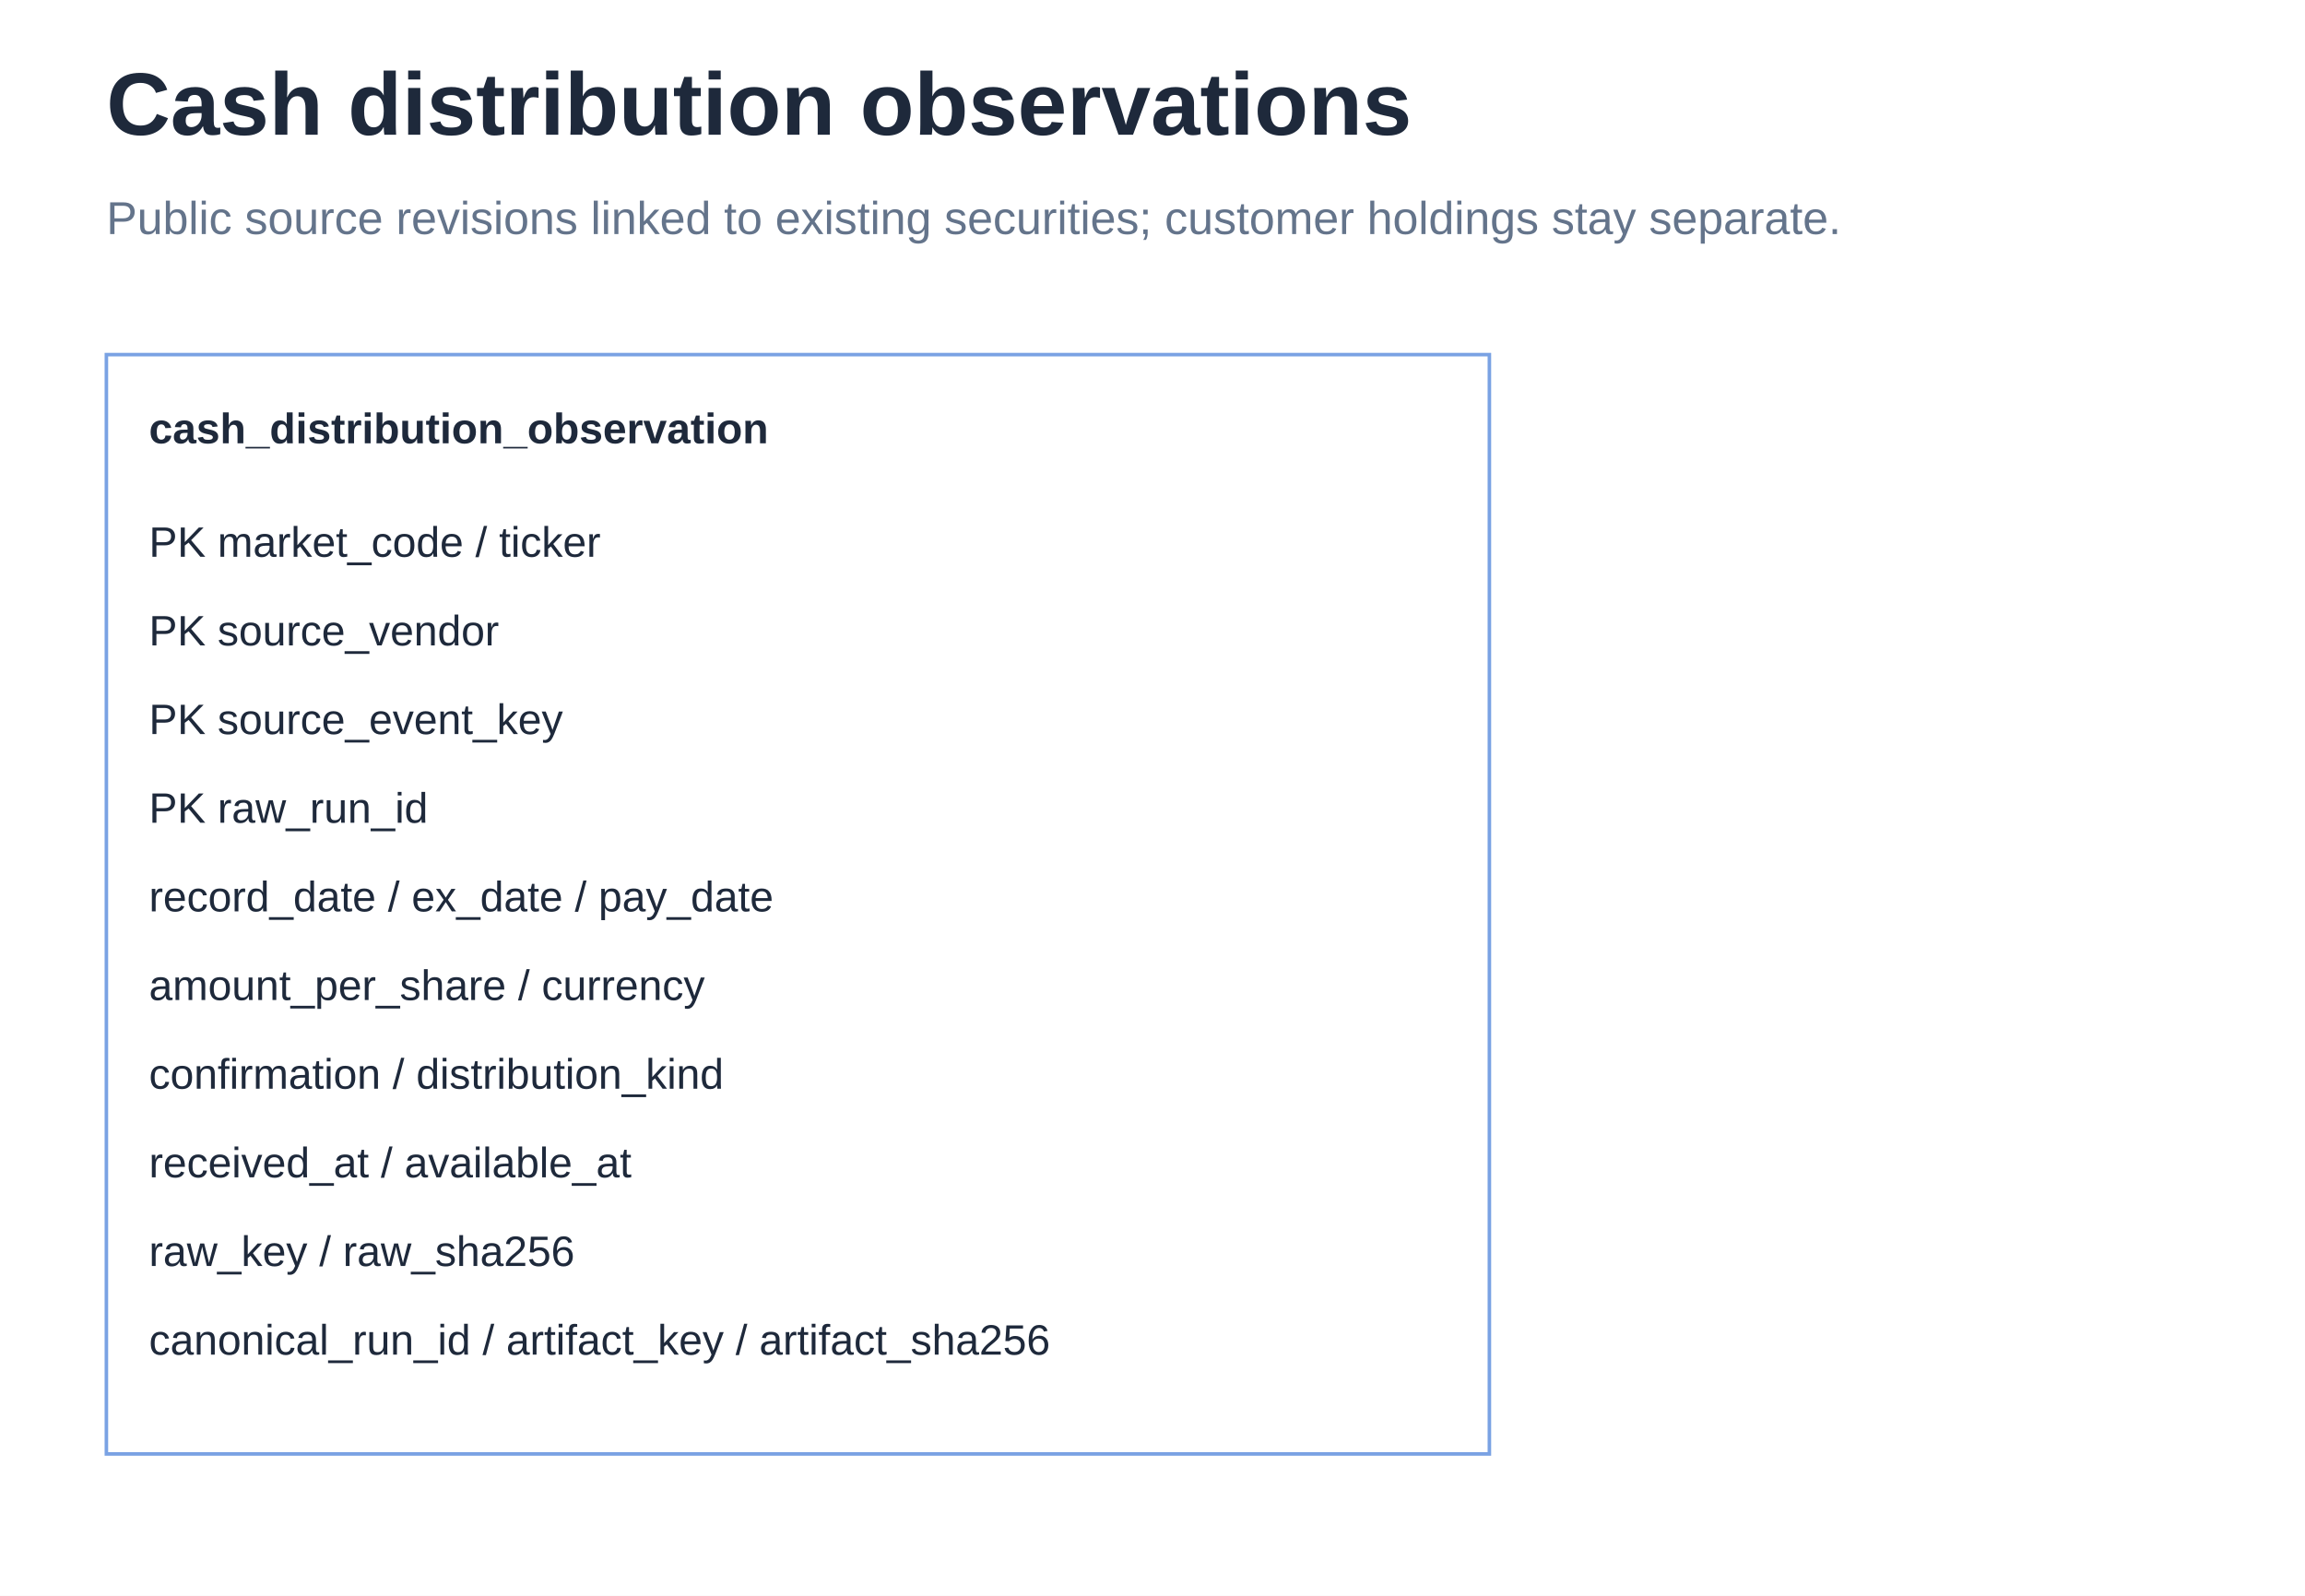
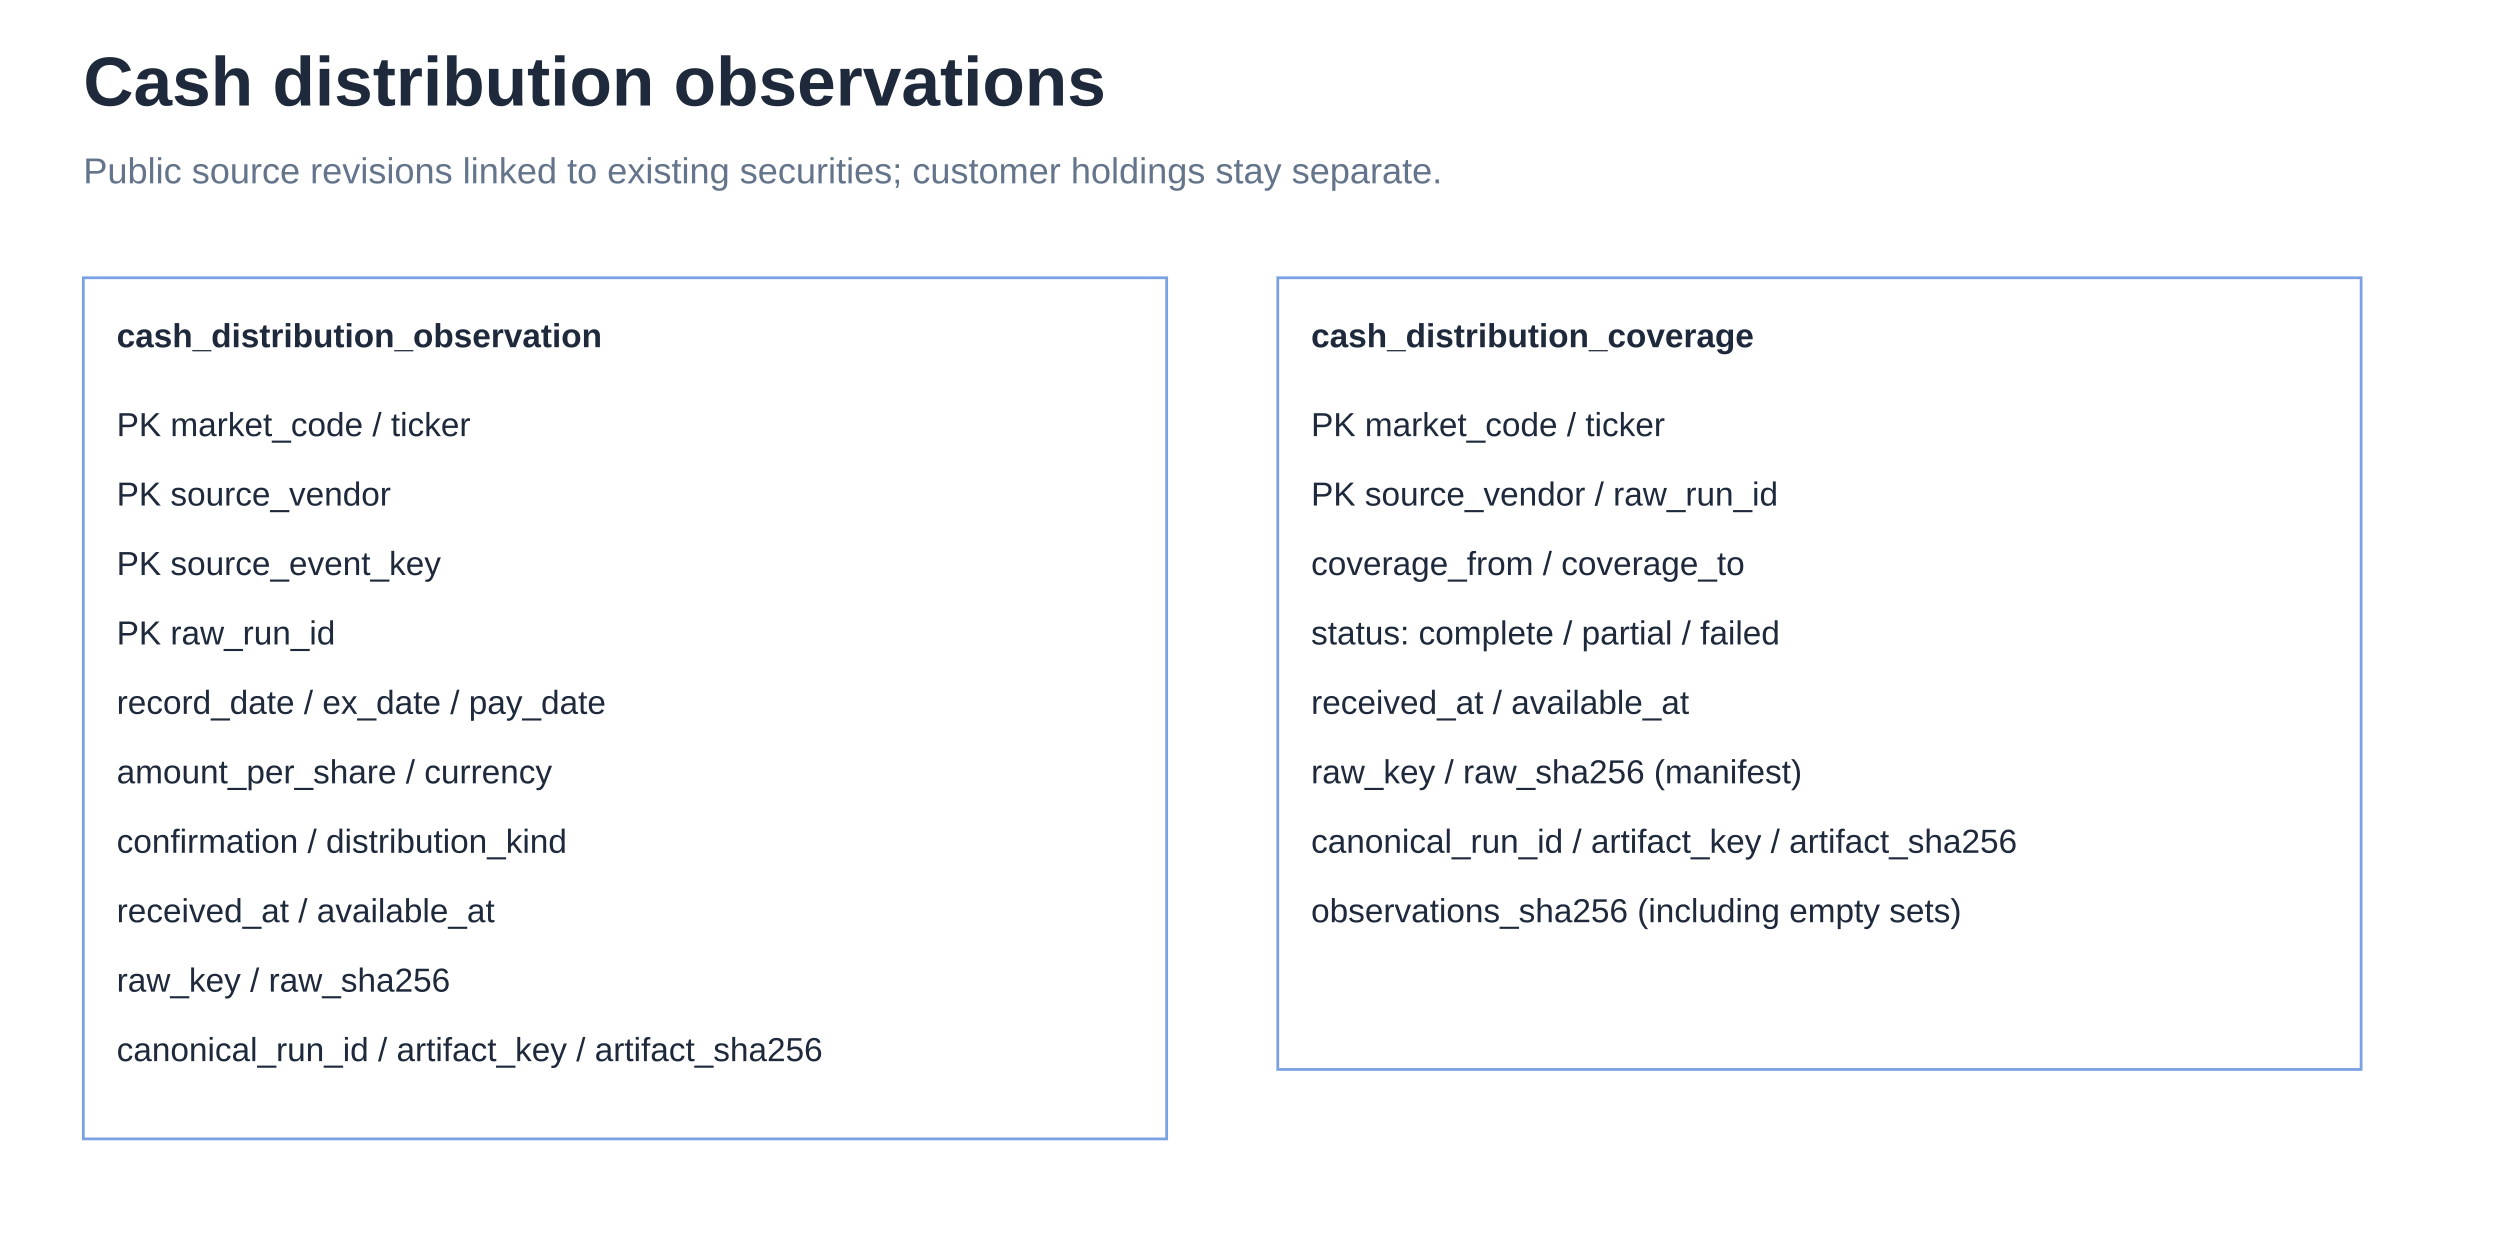
- <svg xmlns="http://www.w3.org/2000/svg" viewBox="0 0 650 450">
+ <svg xmlns="http://www.w3.org/2000/svg" viewBox="0 0 900 450">
  <rect width="100%" height="100%" fill="#ffffff" />
  <style>text{font-family:Arial,sans-serif;fill:#1e293b;font-size:12px}.title{font-size:25px;font-weight:bold}.subtitle{font-size:13px;fill:#64748b}.relation{fill:none;stroke:#64748b;stroke-width:2}.table{fill:#ffffff;stroke:#7aa2e3}</style>
  <text x="30" y="38" class="title">Cash distribution observations</text>
  <text x="30" y="66" class="subtitle">Public source revisions linked to existing securities; customer holdings stay separate.</text>
  <g id="table-cash_distribution_observation">
    <rect class="table" x="30" y="100" width="390" height="310" />
    <text x="42" y="125" font-weight="bold">cash_distribution_observation</text>
    <text x="42" y="157">PK market_code / ticker</text>
    <text x="42" y="182">PK source_vendor</text>
    <text x="42" y="207">PK source_event_key</text>
    <text x="42" y="232">PK raw_run_id</text>
    <text x="42" y="257">record_date / ex_date / pay_date</text>
    <text x="42" y="282">amount_per_share / currency</text>
    <text x="42" y="307">confirmation / distribution_kind</text>
    <text x="42" y="332">received_at / available_at</text>
    <text x="42" y="357">raw_key / raw_sha256</text>
    <text x="42" y="382">canonical_run_id / artifact_key / artifact_sha256</text>
  </g>
+   <g id="table-cash_distribution_coverage">
+     <rect class="table" x="460" y="100" width="390" height="285" />
+     <text x="472" y="125" font-weight="bold">cash_distribution_coverage</text>
+     <text x="472" y="157">PK market_code / ticker</text>
+     <text x="472" y="182">PK source_vendor / raw_run_id</text>
+     <text x="472" y="207">coverage_from / coverage_to</text>
+     <text x="472" y="232">status: complete / partial / failed</text>
+     <text x="472" y="257">received_at / available_at</text>
+     <text x="472" y="282">raw_key / raw_sha256 (manifest)</text>
+     <text x="472" y="307">canonical_run_id / artifact_key / artifact_sha256</text>
+     <text x="472" y="332">observations_sha256 (including empty sets)</text>
+   </g>
</svg>
